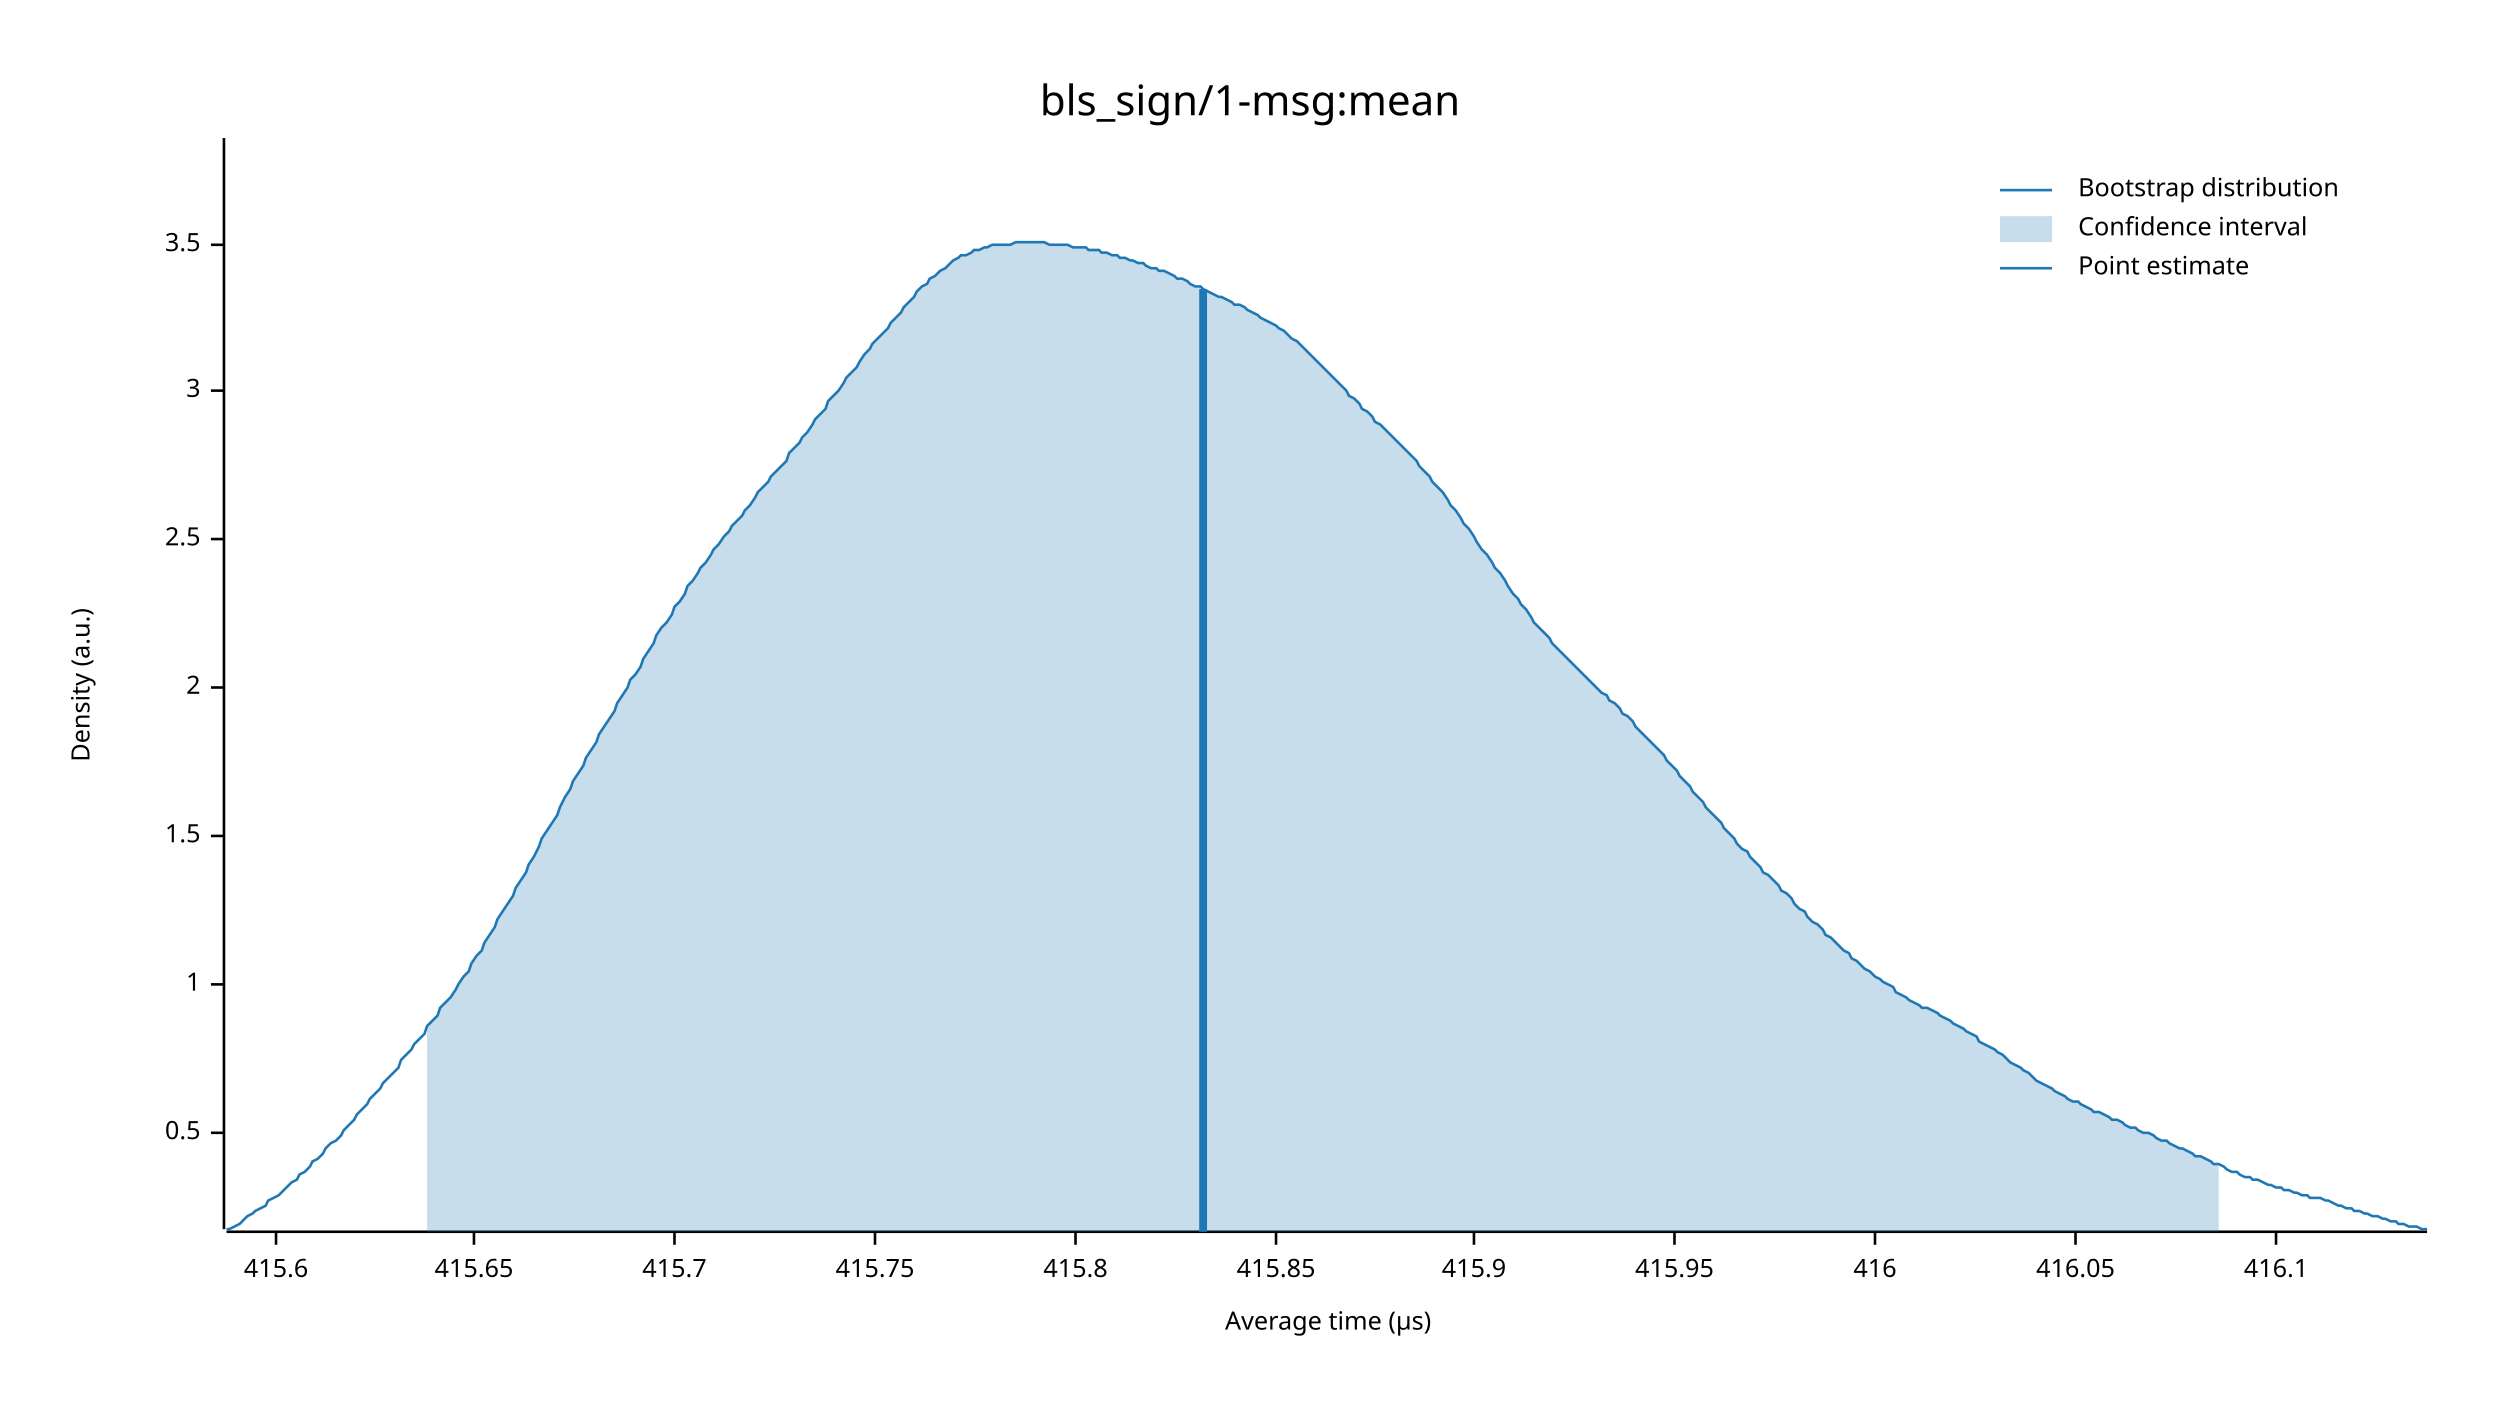
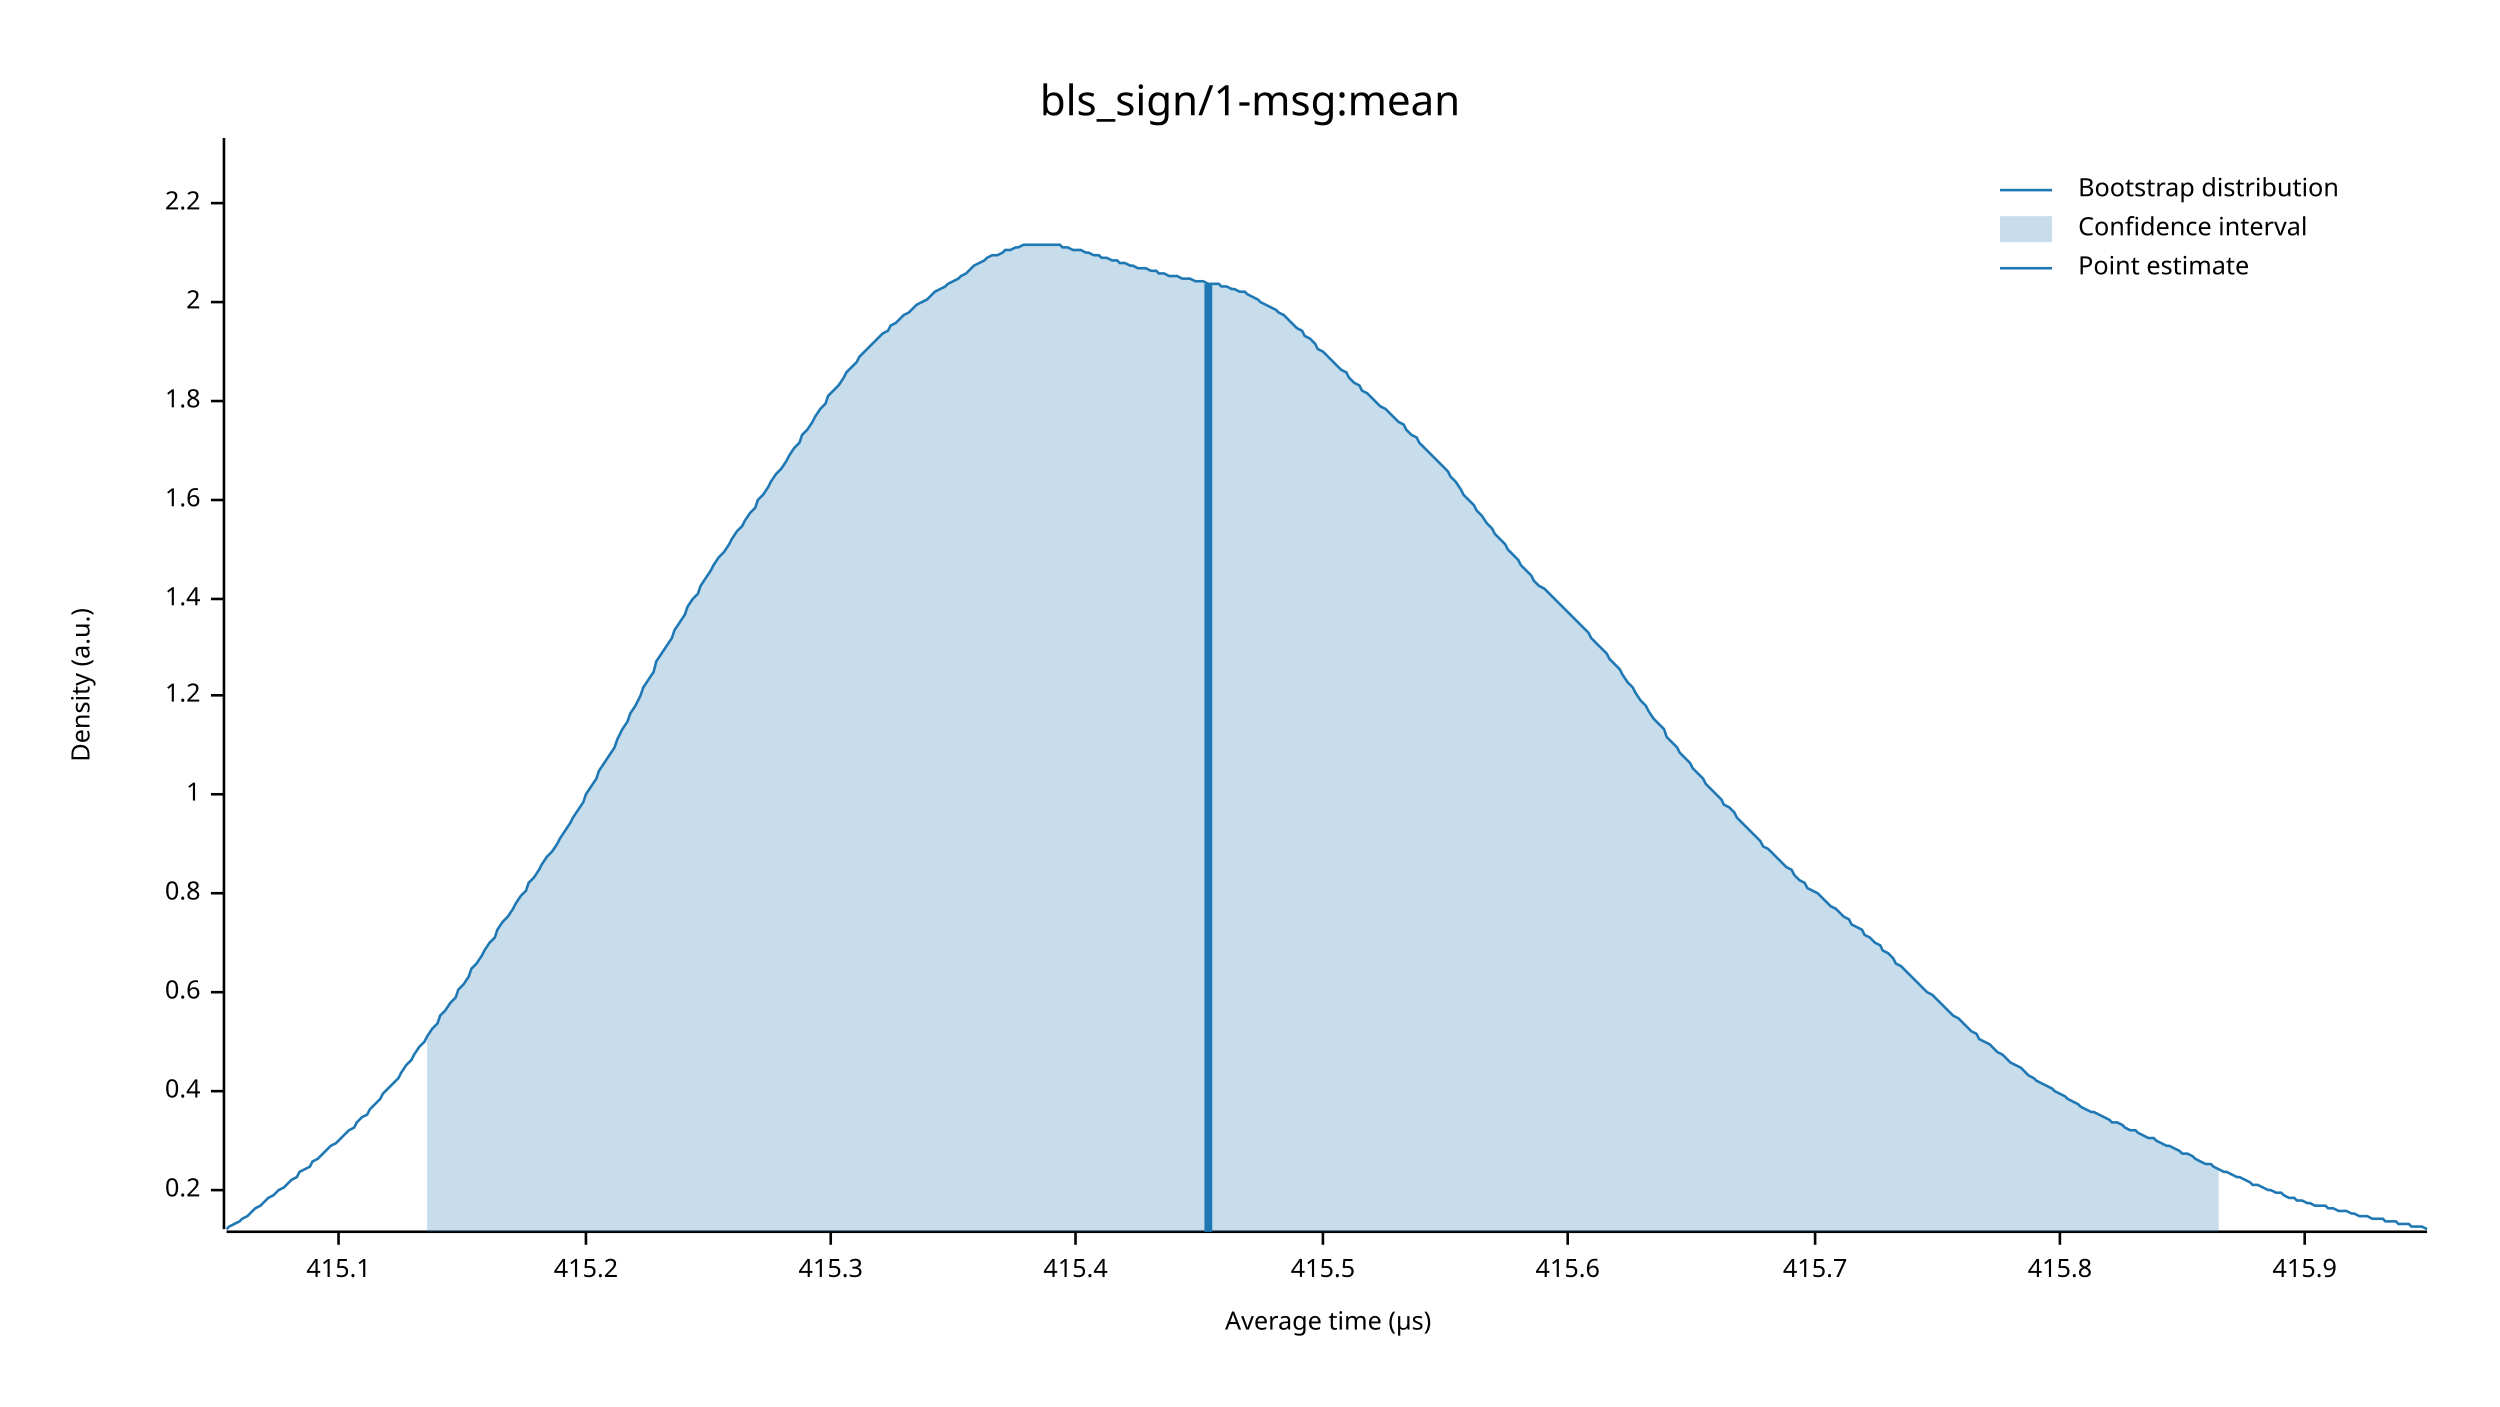
<svg xmlns="http://www.w3.org/2000/svg" width="960" height="540" viewBox="0 0 960 540">
  <text x="480" y="32" dy="0.76em" text-anchor="middle" font-family="sans-serif" font-size="16.129" opacity="1" fill="#000000">
bls_sign/1-msg:mean
</text>
  <text x="27" y="263" dy="0.76em" text-anchor="middle" font-family="sans-serif" font-size="9.677" opacity="1" fill="#000000" transform="rotate(270, 27, 263)">
Density (a.u.)
</text>
  <text x="510" y="513" dy="-0.5ex" text-anchor="middle" font-family="sans-serif" font-size="9.677" opacity="1" fill="#000000">
Average time (µs)
</text>
  <polyline fill="none" opacity="1" stroke="#000000" stroke-width="1" points="86,53 86,472 " />
-   <text x="77" y="435" dy="0.5ex" text-anchor="end" font-family="sans-serif" font-size="9.677" opacity="1" fill="#000000">
- 0.5
+   <text x="77" y="457" dy="0.5ex" text-anchor="end" font-family="sans-serif" font-size="9.677" opacity="1" fill="#000000">
+ 0.2
</text>
-   <polyline fill="none" opacity="1" stroke="#000000" stroke-width="1" points="81,435 86,435 " />
-   <text x="77" y="378" dy="0.5ex" text-anchor="end" font-family="sans-serif" font-size="9.677" opacity="1" fill="#000000">
+   <polyline fill="none" opacity="1" stroke="#000000" stroke-width="1" points="81,457 86,457 " />
+   <text x="77" y="419" dy="0.5ex" text-anchor="end" font-family="sans-serif" font-size="9.677" opacity="1" fill="#000000">
+ 0.4
+ </text>
+   <polyline fill="none" opacity="1" stroke="#000000" stroke-width="1" points="81,419 86,419 " />
+   <text x="77" y="381" dy="0.5ex" text-anchor="end" font-family="sans-serif" font-size="9.677" opacity="1" fill="#000000">
+ 0.6
+ </text>
+   <polyline fill="none" opacity="1" stroke="#000000" stroke-width="1" points="81,381 86,381 " />
+   <text x="77" y="343" dy="0.5ex" text-anchor="end" font-family="sans-serif" font-size="9.677" opacity="1" fill="#000000">
+ 0.8
+ </text>
+   <polyline fill="none" opacity="1" stroke="#000000" stroke-width="1" points="81,343 86,343 " />
+   <text x="77" y="305" dy="0.5ex" text-anchor="end" font-family="sans-serif" font-size="9.677" opacity="1" fill="#000000">
1
</text>
-   <polyline fill="none" opacity="1" stroke="#000000" stroke-width="1" points="81,378 86,378 " />
-   <text x="77" y="321" dy="0.5ex" text-anchor="end" font-family="sans-serif" font-size="9.677" opacity="1" fill="#000000">
- 1.5
+   <polyline fill="none" opacity="1" stroke="#000000" stroke-width="1" points="81,305 86,305 " />
+   <text x="77" y="267" dy="0.5ex" text-anchor="end" font-family="sans-serif" font-size="9.677" opacity="1" fill="#000000">
+ 1.2
</text>
-   <polyline fill="none" opacity="1" stroke="#000000" stroke-width="1" points="81,321 86,321 " />
-   <text x="77" y="264" dy="0.5ex" text-anchor="end" font-family="sans-serif" font-size="9.677" opacity="1" fill="#000000">
+   <polyline fill="none" opacity="1" stroke="#000000" stroke-width="1" points="81,267 86,267 " />
+   <text x="77" y="230" dy="0.5ex" text-anchor="end" font-family="sans-serif" font-size="9.677" opacity="1" fill="#000000">
+ 1.4
+ </text>
+   <polyline fill="none" opacity="1" stroke="#000000" stroke-width="1" points="81,230 86,230 " />
+   <text x="77" y="192" dy="0.5ex" text-anchor="end" font-family="sans-serif" font-size="9.677" opacity="1" fill="#000000">
+ 1.6
+ </text>
+   <polyline fill="none" opacity="1" stroke="#000000" stroke-width="1" points="81,192 86,192 " />
+   <text x="77" y="154" dy="0.5ex" text-anchor="end" font-family="sans-serif" font-size="9.677" opacity="1" fill="#000000">
+ 1.8
+ </text>
+   <polyline fill="none" opacity="1" stroke="#000000" stroke-width="1" points="81,154 86,154 " />
+   <text x="77" y="116" dy="0.5ex" text-anchor="end" font-family="sans-serif" font-size="9.677" opacity="1" fill="#000000">
2
</text>
-   <polyline fill="none" opacity="1" stroke="#000000" stroke-width="1" points="81,264 86,264 " />
-   <text x="77" y="207" dy="0.5ex" text-anchor="end" font-family="sans-serif" font-size="9.677" opacity="1" fill="#000000">
- 2.5
+   <polyline fill="none" opacity="1" stroke="#000000" stroke-width="1" points="81,116 86,116 " />
+   <text x="77" y="78" dy="0.5ex" text-anchor="end" font-family="sans-serif" font-size="9.677" opacity="1" fill="#000000">
+ 2.2
</text>
-   <polyline fill="none" opacity="1" stroke="#000000" stroke-width="1" points="81,207 86,207 " />
-   <text x="77" y="150" dy="0.5ex" text-anchor="end" font-family="sans-serif" font-size="9.677" opacity="1" fill="#000000">
- 3
+   <polyline fill="none" opacity="1" stroke="#000000" stroke-width="1" points="81,78 86,78 " />
+   <polyline fill="none" opacity="1" stroke="#000000" stroke-width="1" points="87,473 932,473 " />
+   <text x="130" y="483" dy="0.76em" text-anchor="middle" font-family="sans-serif" font-size="9.677" opacity="1" fill="#000000">
+ 415.1
</text>
-   <polyline fill="none" opacity="1" stroke="#000000" stroke-width="1" points="81,150 86,150 " />
-   <text x="77" y="94" dy="0.5ex" text-anchor="end" font-family="sans-serif" font-size="9.677" opacity="1" fill="#000000">
- 3.5
+   <polyline fill="none" opacity="1" stroke="#000000" stroke-width="1" points="130,473 130,478 " />
+   <text x="225" y="483" dy="0.76em" text-anchor="middle" font-family="sans-serif" font-size="9.677" opacity="1" fill="#000000">
+ 415.2
</text>
-   <polyline fill="none" opacity="1" stroke="#000000" stroke-width="1" points="81,94 86,94 " />
-   <polyline fill="none" opacity="1" stroke="#000000" stroke-width="1" points="87,473 932,473 " />
-   <text x="106" y="483" dy="0.76em" text-anchor="middle" font-family="sans-serif" font-size="9.677" opacity="1" fill="#000000">
+   <polyline fill="none" opacity="1" stroke="#000000" stroke-width="1" points="225,473 225,478 " />
+   <text x="319" y="483" dy="0.76em" text-anchor="middle" font-family="sans-serif" font-size="9.677" opacity="1" fill="#000000">
+ 415.3
+ </text>
+   <polyline fill="none" opacity="1" stroke="#000000" stroke-width="1" points="319,473 319,478 " />
+   <text x="413" y="483" dy="0.76em" text-anchor="middle" font-family="sans-serif" font-size="9.677" opacity="1" fill="#000000">
+ 415.4
+ </text>
+   <polyline fill="none" opacity="1" stroke="#000000" stroke-width="1" points="413,473 413,478 " />
+   <text x="508" y="483" dy="0.76em" text-anchor="middle" font-family="sans-serif" font-size="9.677" opacity="1" fill="#000000">
+ 415.5
+ </text>
+   <polyline fill="none" opacity="1" stroke="#000000" stroke-width="1" points="508,473 508,478 " />
+   <text x="602" y="483" dy="0.76em" text-anchor="middle" font-family="sans-serif" font-size="9.677" opacity="1" fill="#000000">
415.6
</text>
-   <polyline fill="none" opacity="1" stroke="#000000" stroke-width="1" points="106,473 106,478 " />
-   <text x="182" y="483" dy="0.76em" text-anchor="middle" font-family="sans-serif" font-size="9.677" opacity="1" fill="#000000">
- 415.65
- </text>
-   <polyline fill="none" opacity="1" stroke="#000000" stroke-width="1" points="182,473 182,478 " />
-   <text x="259" y="483" dy="0.76em" text-anchor="middle" font-family="sans-serif" font-size="9.677" opacity="1" fill="#000000">
+   <polyline fill="none" opacity="1" stroke="#000000" stroke-width="1" points="602,473 602,478 " />
+   <text x="697" y="483" dy="0.76em" text-anchor="middle" font-family="sans-serif" font-size="9.677" opacity="1" fill="#000000">
415.7
</text>
-   <polyline fill="none" opacity="1" stroke="#000000" stroke-width="1" points="259,473 259,478 " />
-   <text x="336" y="483" dy="0.76em" text-anchor="middle" font-family="sans-serif" font-size="9.677" opacity="1" fill="#000000">
- 415.75
- </text>
-   <polyline fill="none" opacity="1" stroke="#000000" stroke-width="1" points="336,473 336,478 " />
-   <text x="413" y="483" dy="0.76em" text-anchor="middle" font-family="sans-serif" font-size="9.677" opacity="1" fill="#000000">
+   <polyline fill="none" opacity="1" stroke="#000000" stroke-width="1" points="697,473 697,478 " />
+   <text x="791" y="483" dy="0.76em" text-anchor="middle" font-family="sans-serif" font-size="9.677" opacity="1" fill="#000000">
415.8
</text>
-   <polyline fill="none" opacity="1" stroke="#000000" stroke-width="1" points="413,473 413,478 " />
-   <text x="490" y="483" dy="0.76em" text-anchor="middle" font-family="sans-serif" font-size="9.677" opacity="1" fill="#000000">
- 415.85
- </text>
-   <polyline fill="none" opacity="1" stroke="#000000" stroke-width="1" points="490,473 490,478 " />
-   <text x="566" y="483" dy="0.76em" text-anchor="middle" font-family="sans-serif" font-size="9.677" opacity="1" fill="#000000">
+   <polyline fill="none" opacity="1" stroke="#000000" stroke-width="1" points="791,473 791,478 " />
+   <text x="885" y="483" dy="0.76em" text-anchor="middle" font-family="sans-serif" font-size="9.677" opacity="1" fill="#000000">
415.9
</text>
-   <polyline fill="none" opacity="1" stroke="#000000" stroke-width="1" points="566,473 566,478 " />
-   <text x="643" y="483" dy="0.76em" text-anchor="middle" font-family="sans-serif" font-size="9.677" opacity="1" fill="#000000">
- 415.95
- </text>
-   <polyline fill="none" opacity="1" stroke="#000000" stroke-width="1" points="643,473 643,478 " />
-   <text x="720" y="483" dy="0.76em" text-anchor="middle" font-family="sans-serif" font-size="9.677" opacity="1" fill="#000000">
- 416
- </text>
-   <polyline fill="none" opacity="1" stroke="#000000" stroke-width="1" points="720,473 720,478 " />
-   <text x="797" y="483" dy="0.76em" text-anchor="middle" font-family="sans-serif" font-size="9.677" opacity="1" fill="#000000">
- 416.05
- </text>
-   <polyline fill="none" opacity="1" stroke="#000000" stroke-width="1" points="797,473 797,478 " />
-   <text x="874" y="483" dy="0.76em" text-anchor="middle" font-family="sans-serif" font-size="9.677" opacity="1" fill="#000000">
- 416.1
- </text>
-   <polyline fill="none" opacity="1" stroke="#000000" stroke-width="1" points="874,473 874,478 " />
-   <polyline fill="none" opacity="1" stroke="#1F78B4" stroke-width="1" points="87,472 88,472 90,471 92,470 93,469 95,467 97,466 98,465 100,464 102,463 103,461 105,460 107,459 109,457 110,456 112,454 114,453 115,451 117,450 119,448 120,446 122,445 124,443 125,441 127,439 129,438 131,436 132,434 134,432 136,430 137,428 139,426 141,424 142,422 144,420 146,418 147,416 149,414 151,412 153,410 154,407 156,405 158,403 159,401 161,399 163,397 164,394 166,392 168,390 169,387 171,385 173,383 175,380 176,378 178,375 180,373 181,370 183,367 185,365 186,362 188,359 190,356 191,353 193,350 195,347 197,344 198,341 200,338 202,335 203,332 205,329 207,325 208,322 210,319 212,316 214,313 215,310 217,306 219,303 220,300 222,297 224,294 225,291 227,288 229,285 230,282 232,279 234,276 236,273 237,270 239,267 241,264 242,261 244,259 246,256 247,253 249,250 251,247 252,244 254,241 256,239 258,236 259,233 261,231 263,228 264,225 266,223 268,220 269,218 271,216 273,213 274,211 276,209 278,206 280,204 281,202 283,200 285,198 286,196 288,194 290,191 291,189 293,187 295,185 296,183 298,181 300,179 302,177 303,174 305,172 307,170 308,168 310,166 312,163 313,161 315,159 317,157 318,154 320,152 322,150 324,147 325,145 327,143 329,141 330,139 332,136 334,134 335,132 337,130 339,128 341,126 342,124 344,122 346,120 347,118 349,116 351,114 352,112 354,110 356,109 357,107 359,106 361,104 363,103 364,102 366,100 368,99 369,98 371,98 373,97 374,96 376,96 378,95 379,95 381,94 383,94 385,94 386,94 388,94 390,93 391,93 393,93 395,93 396,93 398,93 400,93 401,93 403,94 405,94 407,94 408,94 410,94 412,95 413,95 415,95 417,95 418,96 420,96 422,96 423,97 425,97 427,98 429,98 430,99 432,99 434,100 435,100 437,101 439,101 440,102 442,103 444,103 445,104 447,104 449,105 451,106 452,107 454,107 456,108 457,109 459,110 461,110 462,111 464,112 466,113 468,114 469,114 471,115 473,116 474,117 476,117 478,118 479,119 481,120 483,121 484,122 486,123 488,124 490,125 491,126 493,127 495,129 496,130 498,131 500,133 501,134 503,136 505,138 506,139 508,141 510,143 512,145 513,146 515,148 517,150 518,152 520,153 522,155 523,157 525,158 527,160 528,162 530,163 532,165 534,167 535,168 537,170 539,172 540,173 542,175 544,177 545,179 547,181 549,183 550,185 552,187 554,189 556,192 557,194 559,196 561,199 562,201 564,203 566,206 567,208 569,211 571,213 573,216 574,218 576,220 578,223 579,225 581,228 583,230 584,232 586,234 588,237 589,239 591,241 593,243 595,245 596,247 598,249 600,251 601,252 603,254 605,256 606,257 608,259 610,261 611,262 613,264 615,266 617,267 618,269 620,270 622,272 623,274 625,275 627,277 628,279 630,281 632,283 633,284 635,286 637,288 639,290 640,292 642,294 644,296 645,298 647,300 649,302 650,304 652,306 654,308 655,310 657,312 659,314 661,316 662,318 664,320 666,322 667,324 669,326 671,327 672,329 674,331 676,333 677,335 679,336 681,338 683,340 684,342 686,343 688,345 689,347 691,349 693,350 694,352 696,354 698,355 700,357 701,359 703,360 705,362 706,363 708,365 710,366 711,368 713,369 715,371 716,372 718,373 720,375 722,376 723,377 725,378 727,379 728,381 730,382 732,383 733,384 735,385 737,386 738,387 740,387 742,388 744,389 745,390 747,391 749,392 750,393 752,394 754,395 755,396 757,397 759,398 760,400 762,401 764,402 766,403 767,404 769,405 771,407 772,408 774,409 776,410 777,411 779,412 781,414 782,415 784,416 786,417 788,418 789,419 791,420 793,421 794,422 796,423 798,423 799,424 801,425 803,426 804,427 806,427 808,428 810,429 811,430 813,430 815,431 816,432 818,433 820,433 821,434 823,435 825,435 827,436 828,437 830,438 832,438 833,439 835,440 837,441 838,441 840,442 842,443 843,444 845,444 847,445 849,446 850,447 852,447 854,448 855,449 857,450 859,450 860,451 862,452 864,452 865,453 867,453 869,454 871,455 872,455 874,456 876,456 877,457 879,457 881,458 882,458 884,459 886,459 887,460 889,460 891,460 893,461 894,461 896,462 898,463 899,463 901,464 903,464 904,465 906,465 908,466 909,466 911,467 913,467 915,468 916,468 918,469 920,469 921,470 923,470 925,471 926,471 928,471 930,472 932,472 " />
-   <polygon opacity="0.25" fill="#1F78B4" points="164,394 166,392 168,390 169,387 171,385 173,383 175,380 176,378 178,375 180,373 181,370 183,367 185,365 186,362 188,359 190,356 191,353 193,350 195,347 197,344 198,341 200,338 202,335 203,332 205,329 207,325 208,322 210,319 212,316 214,313 215,310 217,306 219,303 220,300 222,297 224,294 225,291 227,288 229,285 230,282 232,279 234,276 236,273 237,270 239,267 241,264 242,261 244,259 246,256 247,253 249,250 251,247 252,244 254,241 256,239 258,236 259,233 261,231 263,228 264,225 266,223 268,220 269,218 271,216 273,213 274,211 276,209 278,206 280,204 281,202 283,200 285,198 286,196 288,194 290,191 291,189 293,187 295,185 296,183 298,181 300,179 302,177 303,174 305,172 307,170 308,168 310,166 312,163 313,161 315,159 317,157 318,154 320,152 322,150 324,147 325,145 327,143 329,141 330,139 332,136 334,134 335,132 337,130 339,128 341,126 342,124 344,122 346,120 347,118 349,116 351,114 352,112 354,110 356,109 357,107 359,106 361,104 363,103 364,102 366,100 368,99 369,98 371,98 373,97 374,96 376,96 378,95 379,95 381,94 383,94 385,94 386,94 388,94 390,93 391,93 393,93 395,93 396,93 398,93 400,93 401,93 403,94 405,94 407,94 408,94 410,94 412,95 413,95 415,95 417,95 418,96 420,96 422,96 423,97 425,97 427,98 429,98 430,99 432,99 434,100 435,100 437,101 439,101 440,102 442,103 444,103 445,104 447,104 449,105 451,106 452,107 454,107 456,108 457,109 459,110 461,110 462,111 464,112 466,113 468,114 469,114 471,115 473,116 474,117 476,117 478,118 479,119 481,120 483,121 484,122 486,123 488,124 490,125 491,126 493,127 495,129 496,130 498,131 500,133 501,134 503,136 505,138 506,139 508,141 510,143 512,145 513,146 515,148 517,150 518,152 520,153 522,155 523,157 525,158 527,160 528,162 530,163 532,165 534,167 535,168 537,170 539,172 540,173 542,175 544,177 545,179 547,181 549,183 550,185 552,187 554,189 556,192 557,194 559,196 561,199 562,201 564,203 566,206 567,208 569,211 571,213 573,216 574,218 576,220 578,223 579,225 581,228 583,230 584,232 586,234 588,237 589,239 591,241 593,243 595,245 596,247 598,249 600,251 601,252 603,254 605,256 606,257 608,259 610,261 611,262 613,264 615,266 617,267 618,269 620,270 622,272 623,274 625,275 627,277 628,279 630,281 632,283 633,284 635,286 637,288 639,290 640,292 642,294 644,296 645,298 647,300 649,302 650,304 652,306 654,308 655,310 657,312 659,314 661,316 662,318 664,320 666,322 667,324 669,326 671,327 672,329 674,331 676,333 677,335 679,336 681,338 683,340 684,342 686,343 688,345 689,347 691,349 693,350 694,352 696,354 698,355 700,357 701,359 703,360 705,362 706,363 708,365 710,366 711,368 713,369 715,371 716,372 718,373 720,375 722,376 723,377 725,378 727,379 728,381 730,382 732,383 733,384 735,385 737,386 738,387 740,387 742,388 744,389 745,390 747,391 749,392 750,393 752,394 754,395 755,396 757,397 759,398 760,400 762,401 764,402 766,403 767,404 769,405 771,407 772,408 774,409 776,410 777,411 779,412 781,414 782,415 784,416 786,417 788,418 789,419 791,420 793,421 794,422 796,423 798,423 799,424 801,425 803,426 804,427 806,427 808,428 810,429 811,430 813,430 815,431 816,432 818,433 820,433 821,434 823,435 825,435 827,436 828,437 830,438 832,438 833,439 835,440 837,441 838,441 840,442 842,443 843,444 845,444 847,445 849,446 850,447 852,447 852,473 164,473 " />
-   <polyline fill="none" opacity="1" stroke="#1F78B4" stroke-width="3" points="462,473 462,111 " />
+   <polyline fill="none" opacity="1" stroke="#000000" stroke-width="1" points="885,473 885,478 " />
+   <polyline fill="none" opacity="1" stroke="#1F78B4" stroke-width="1" points="87,472 88,471 90,470 92,469 93,468 95,467 97,465 98,464 100,463 102,461 103,460 105,459 107,457 109,456 110,455 112,453 114,452 115,450 117,449 119,448 120,446 122,445 124,443 125,442 127,440 129,439 131,437 132,436 134,434 136,433 137,431 139,429 141,428 142,426 144,424 146,422 147,420 149,418 151,416 153,414 154,412 156,409 158,407 159,405 161,402 163,400 164,398 166,395 168,393 169,390 171,388 173,385 175,383 176,380 178,378 180,375 181,372 183,370 185,367 186,365 188,362 190,360 191,357 193,354 195,352 197,349 198,347 200,344 202,342 203,339 205,337 207,334 208,332 210,329 212,327 214,324 215,322 217,319 219,316 220,314 222,311 224,308 225,305 227,302 229,299 230,296 232,293 234,290 236,287 237,284 239,280 241,277 242,274 244,271 246,267 247,264 249,261 251,258 252,254 254,251 256,248 258,245 259,242 261,239 263,236 264,233 266,230 268,228 269,225 271,222 273,219 274,217 276,214 278,212 280,209 281,207 283,204 285,202 286,200 288,197 290,195 291,192 293,190 295,187 296,185 298,182 300,180 302,177 303,175 305,172 307,170 308,167 310,165 312,162 313,160 315,157 317,155 318,152 320,150 322,148 324,145 325,143 327,141 329,139 330,137 332,135 334,133 335,132 337,130 339,128 341,127 342,125 344,124 346,122 347,121 349,120 351,118 352,117 354,116 356,115 357,114 359,112 361,111 363,110 364,109 366,108 368,107 369,106 371,105 373,103 374,102 376,101 378,100 379,99 381,98 383,98 385,97 386,96 388,96 390,95 391,95 393,94 395,94 396,94 398,94 400,94 401,94 403,94 405,94 407,94 408,95 410,95 412,96 413,96 415,96 417,97 418,97 420,98 422,98 423,99 425,99 427,100 429,100 430,101 432,101 434,102 435,102 437,103 439,103 440,103 442,104 444,104 445,105 447,105 449,106 451,106 452,106 454,107 456,107 457,107 459,108 461,108 462,108 464,109 466,109 468,109 469,110 471,110 473,111 474,111 476,112 478,112 479,113 481,114 483,115 484,116 486,117 488,118 490,119 491,120 493,121 495,123 496,124 498,126 500,127 501,129 503,130 505,132 506,134 508,135 510,137 512,139 513,140 515,142 517,143 518,145 520,147 522,148 523,150 525,151 527,153 528,154 530,156 532,157 534,159 535,160 537,162 539,163 540,165 542,167 544,168 545,170 547,172 549,174 550,175 552,177 554,179 556,181 557,183 559,185 561,188 562,190 564,192 566,194 567,196 569,198 571,201 573,203 574,205 576,207 578,209 579,211 581,213 583,215 584,217 586,219 588,221 589,223 591,225 593,226 595,228 596,229 598,231 600,233 601,234 603,236 605,238 606,239 608,241 610,243 611,245 613,247 615,249 617,251 618,253 620,255 622,257 623,259 625,262 627,264 628,266 630,269 632,271 633,273 635,276 637,278 639,280 640,283 642,285 644,287 645,289 647,291 649,293 650,295 652,297 654,299 655,301 657,303 659,305 661,307 662,309 664,310 666,312 667,314 669,316 671,318 672,319 674,321 676,323 677,325 679,326 681,328 683,330 684,331 686,333 688,334 689,336 691,338 693,339 694,341 696,342 698,343 700,345 701,346 703,348 705,349 706,350 708,352 710,353 711,355 713,356 715,357 716,359 718,360 720,362 722,363 723,365 725,366 727,368 728,370 730,371 732,373 733,374 735,376 737,378 738,379 740,381 742,382 744,384 745,385 747,387 749,389 750,390 752,391 754,393 755,394 757,396 759,397 760,399 762,400 764,401 766,403 767,404 769,405 771,407 772,408 774,409 776,410 777,411 779,413 781,414 782,415 784,416 786,417 788,418 789,419 791,420 793,421 794,422 796,423 798,424 799,425 801,426 803,427 804,427 806,428 808,429 810,430 811,431 813,431 815,432 816,433 818,434 820,434 821,435 823,436 825,437 827,437 828,438 830,439 832,440 833,440 835,441 837,442 838,443 840,443 842,444 843,445 845,446 847,447 849,447 850,448 852,449 854,450 855,450 857,451 859,452 860,452 862,453 864,454 865,455 867,455 869,456 871,457 872,457 874,458 876,458 877,459 879,460 881,460 882,461 884,461 886,462 887,462 889,463 891,463 893,463 894,464 896,464 898,465 899,465 901,465 903,466 904,466 906,467 908,467 909,467 911,468 913,468 915,468 916,469 918,469 920,469 921,470 923,470 925,470 926,471 928,471 930,471 932,472 " />
+   <polygon opacity="0.25" fill="#1F78B4" points="164,398 166,395 168,393 169,390 171,388 173,385 175,383 176,380 178,378 180,375 181,372 183,370 185,367 186,365 188,362 190,360 191,357 193,354 195,352 197,349 198,347 200,344 202,342 203,339 205,337 207,334 208,332 210,329 212,327 214,324 215,322 217,319 219,316 220,314 222,311 224,308 225,305 227,302 229,299 230,296 232,293 234,290 236,287 237,284 239,280 241,277 242,274 244,271 246,267 247,264 249,261 251,258 252,254 254,251 256,248 258,245 259,242 261,239 263,236 264,233 266,230 268,228 269,225 271,222 273,219 274,217 276,214 278,212 280,209 281,207 283,204 285,202 286,200 288,197 290,195 291,192 293,190 295,187 296,185 298,182 300,180 302,177 303,175 305,172 307,170 308,167 310,165 312,162 313,160 315,157 317,155 318,152 320,150 322,148 324,145 325,143 327,141 329,139 330,137 332,135 334,133 335,132 337,130 339,128 341,127 342,125 344,124 346,122 347,121 349,120 351,118 352,117 354,116 356,115 357,114 359,112 361,111 363,110 364,109 366,108 368,107 369,106 371,105 373,103 374,102 376,101 378,100 379,99 381,98 383,98 385,97 386,96 388,96 390,95 391,95 393,94 395,94 396,94 398,94 400,94 401,94 403,94 405,94 407,94 408,95 410,95 412,96 413,96 415,96 417,97 418,97 420,98 422,98 423,99 425,99 427,100 429,100 430,101 432,101 434,102 435,102 437,103 439,103 440,103 442,104 444,104 445,105 447,105 449,106 451,106 452,106 454,107 456,107 457,107 459,108 461,108 462,108 464,109 466,109 468,109 469,110 471,110 473,111 474,111 476,112 478,112 479,113 481,114 483,115 484,116 486,117 488,118 490,119 491,120 493,121 495,123 496,124 498,126 500,127 501,129 503,130 505,132 506,134 508,135 510,137 512,139 513,140 515,142 517,143 518,145 520,147 522,148 523,150 525,151 527,153 528,154 530,156 532,157 534,159 535,160 537,162 539,163 540,165 542,167 544,168 545,170 547,172 549,174 550,175 552,177 554,179 556,181 557,183 559,185 561,188 562,190 564,192 566,194 567,196 569,198 571,201 573,203 574,205 576,207 578,209 579,211 581,213 583,215 584,217 586,219 588,221 589,223 591,225 593,226 595,228 596,229 598,231 600,233 601,234 603,236 605,238 606,239 608,241 610,243 611,245 613,247 615,249 617,251 618,253 620,255 622,257 623,259 625,262 627,264 628,266 630,269 632,271 633,273 635,276 637,278 639,280 640,283 642,285 644,287 645,289 647,291 649,293 650,295 652,297 654,299 655,301 657,303 659,305 661,307 662,309 664,310 666,312 667,314 669,316 671,318 672,319 674,321 676,323 677,325 679,326 681,328 683,330 684,331 686,333 688,334 689,336 691,338 693,339 694,341 696,342 698,343 700,345 701,346 703,348 705,349 706,350 708,352 710,353 711,355 713,356 715,357 716,359 718,360 720,362 722,363 723,365 725,366 727,368 728,370 730,371 732,373 733,374 735,376 737,378 738,379 740,381 742,382 744,384 745,385 747,387 749,389 750,390 752,391 754,393 755,394 757,396 759,397 760,399 762,400 764,401 766,403 767,404 769,405 771,407 772,408 774,409 776,410 777,411 779,413 781,414 782,415 784,416 786,417 788,418 789,419 791,420 793,421 794,422 796,423 798,424 799,425 801,426 803,427 804,427 806,428 808,429 810,430 811,431 813,431 815,432 816,433 818,434 820,434 821,435 823,436 825,437 827,437 828,438 830,439 832,440 833,440 835,441 837,442 838,443 840,443 842,444 843,445 845,446 847,447 849,447 850,448 852,449 852,473 164,473 " />
+   <polyline fill="none" opacity="1" stroke="#1F78B4" stroke-width="3" points="464,473 464,109 " />
  <text x="798" y="68" dy="0.76em" text-anchor="start" font-family="sans-serif" font-size="9.677" opacity="1" fill="#000000">
Bootstrap distribution
</text>
  <text x="798" y="83" dy="0.76em" text-anchor="start" font-family="sans-serif" font-size="9.677" opacity="1" fill="#000000">
Confidence interval
</text>
  <text x="798" y="98" dy="0.76em" text-anchor="start" font-family="sans-serif" font-size="9.677" opacity="1" fill="#000000">
Point estimate
</text>
  <polyline fill="none" opacity="1" stroke="#1F78B4" stroke-width="1" points="768,73 788,73 " />
  <rect x="768" y="83" width="20" height="10" opacity="0.25" fill="#1F78B4" stroke="none" />
  <polyline fill="none" opacity="1" stroke="#1F78B4" stroke-width="1" points="768,103 788,103 " />
</svg>
